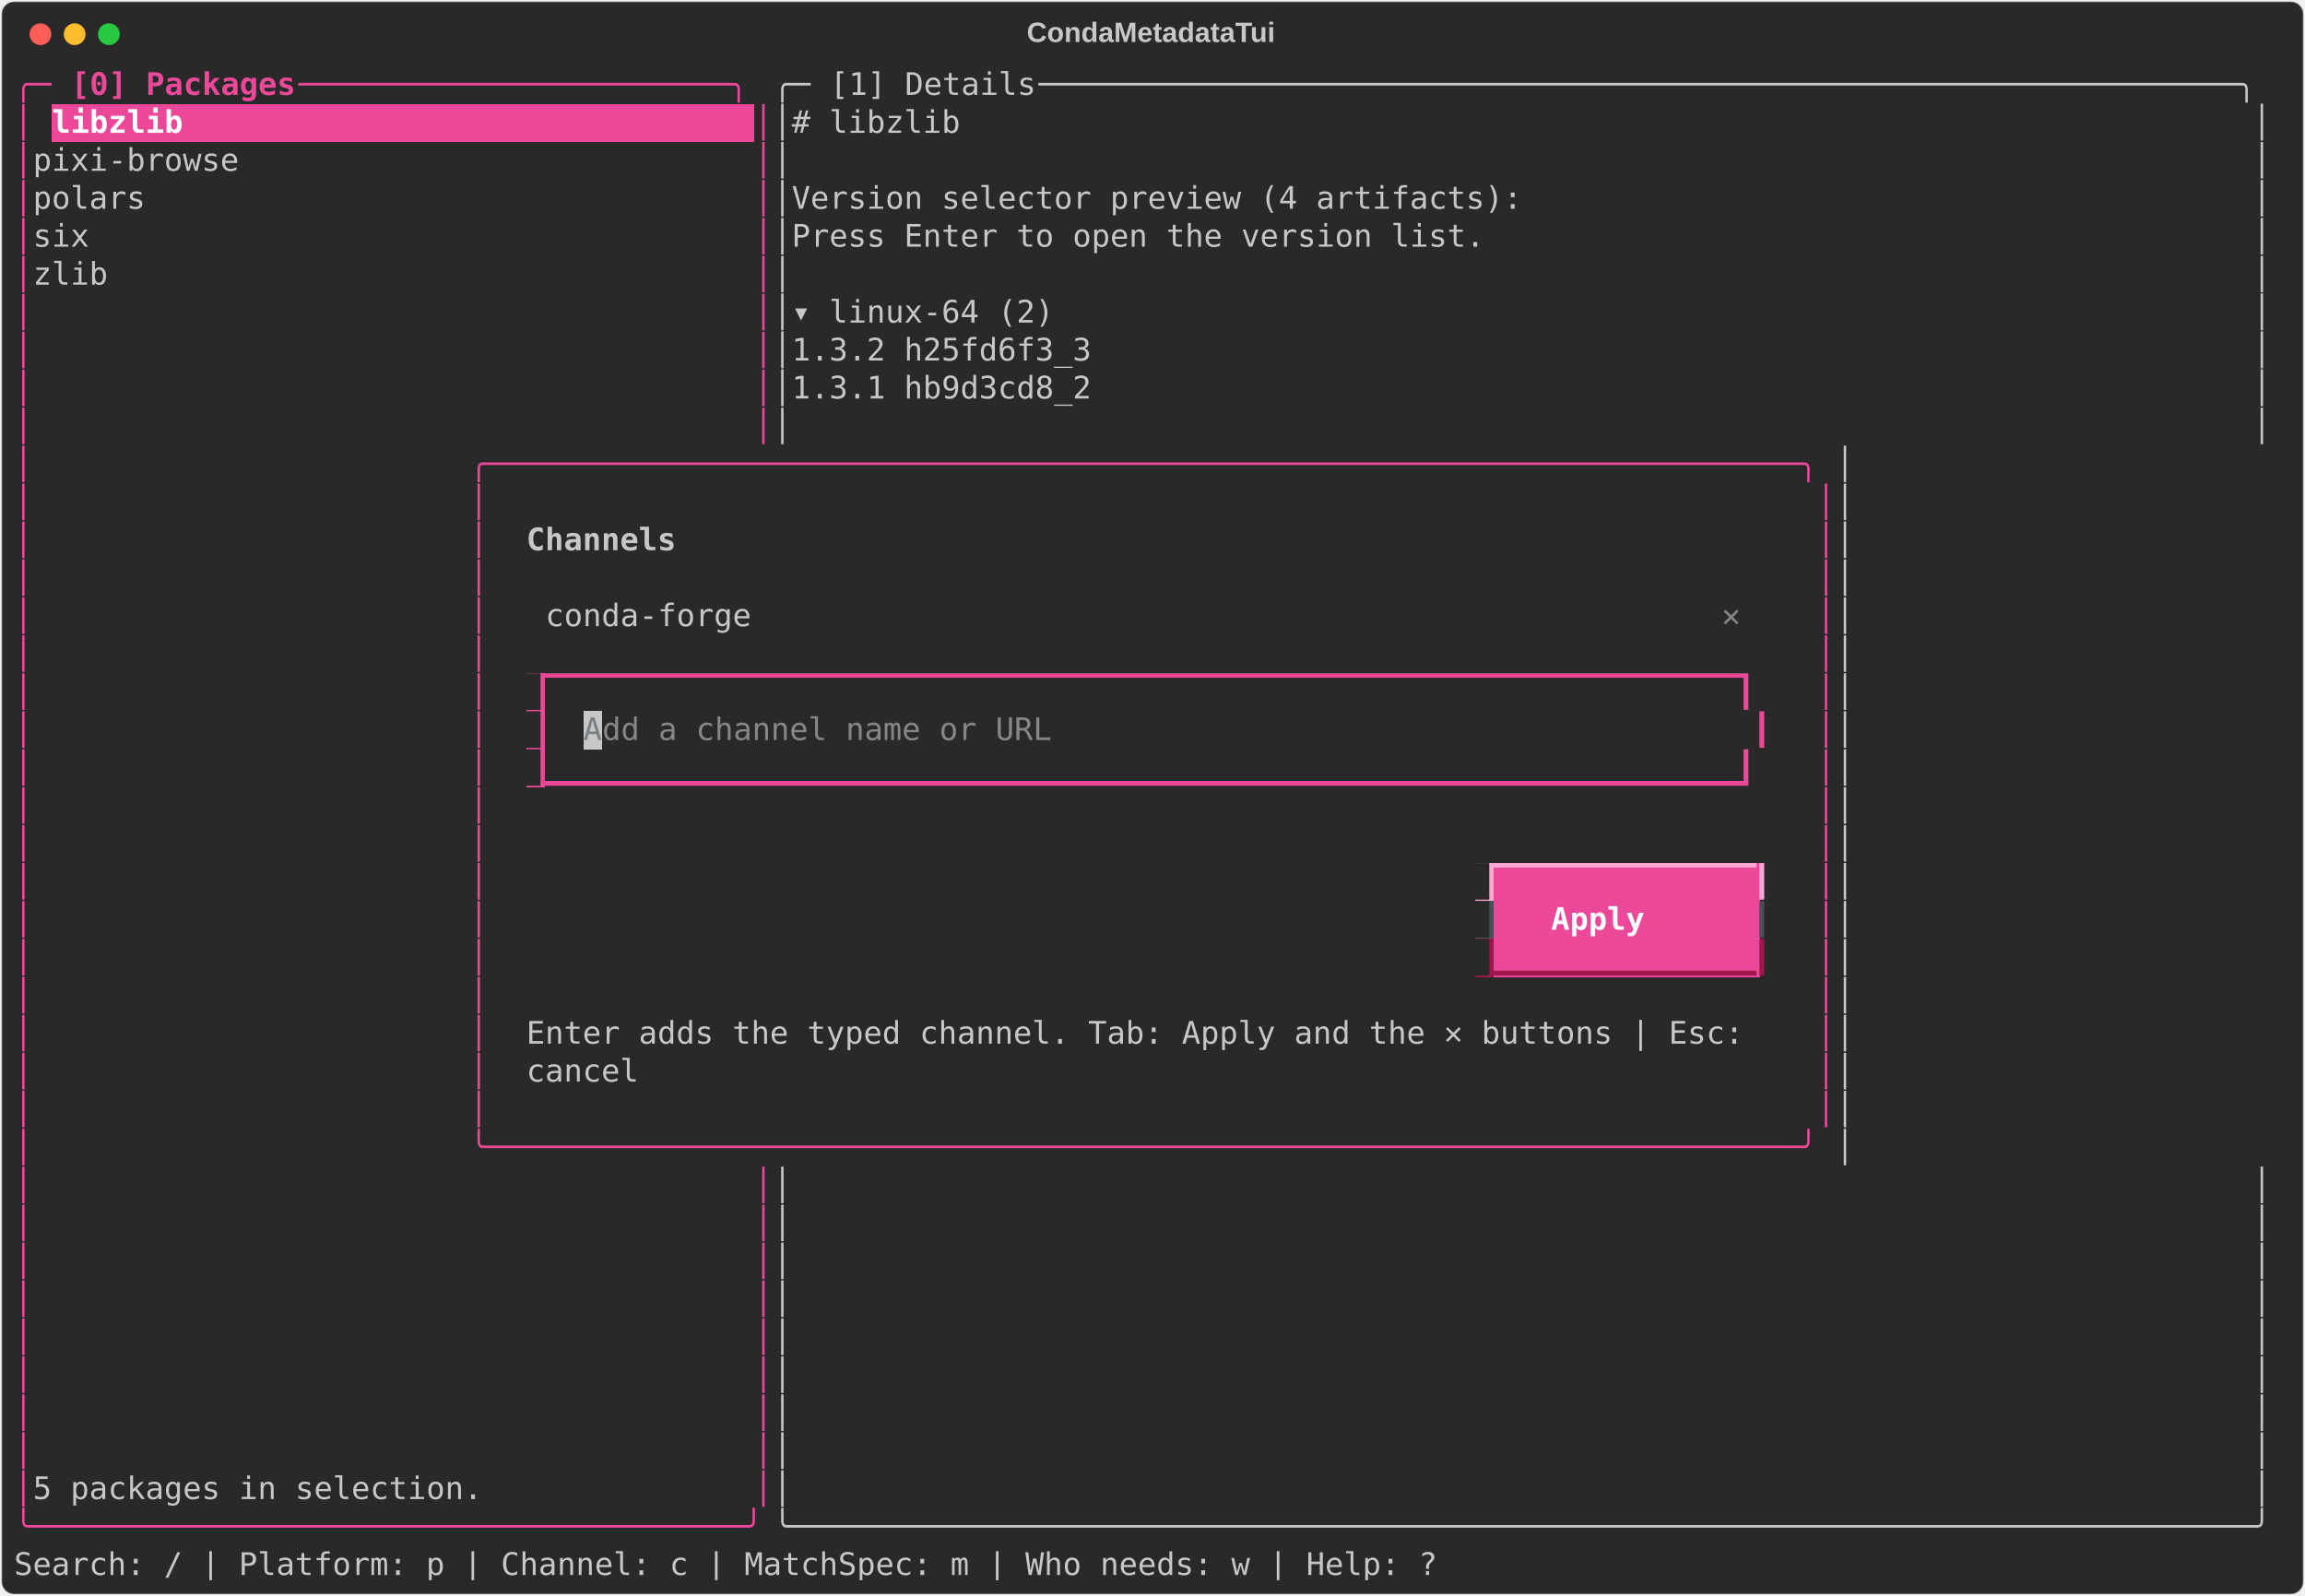
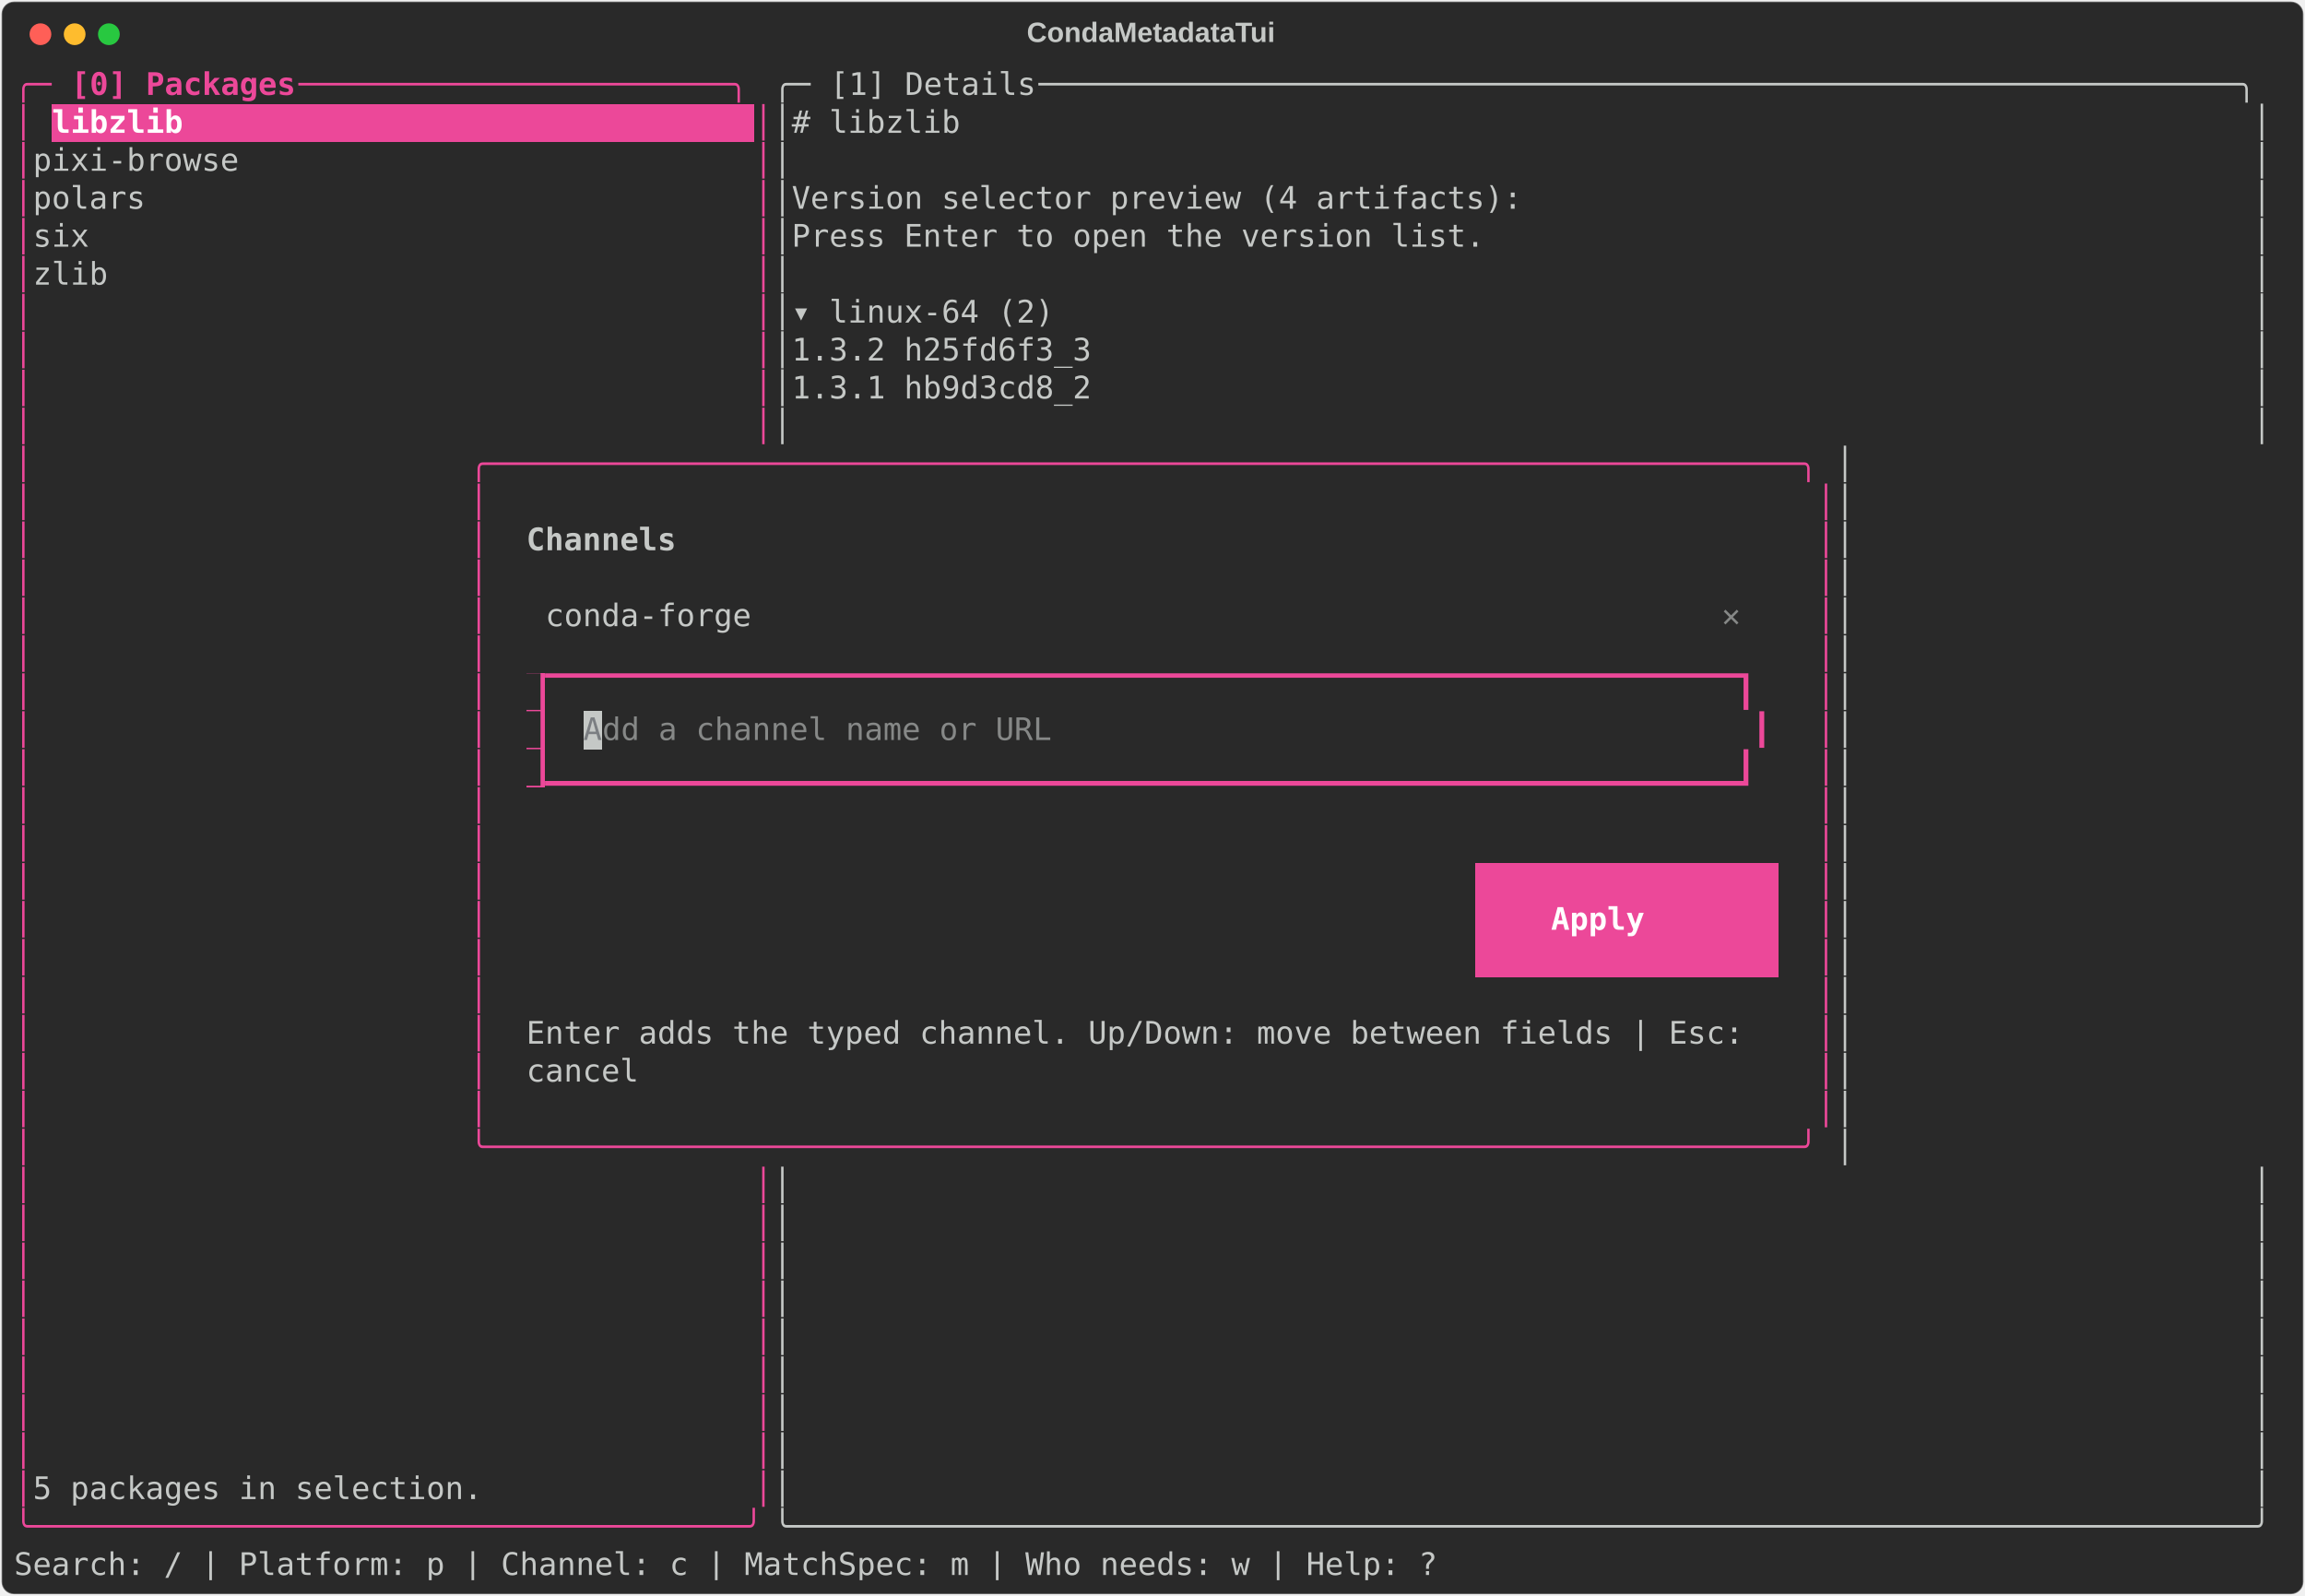
<svg xmlns="http://www.w3.org/2000/svg" class="rich-terminal" viewBox="0 0 1482 1026.0">
  <style>

    @font-face {
        font-family: "Fira Code";
        src: local("FiraCode-Regular"),
                url("https://cdnjs.cloudflare.com/ajax/libs/firacode/6.2.0/woff2/FiraCode-Regular.woff2") format("woff2"),
                url("https://cdnjs.cloudflare.com/ajax/libs/firacode/6.2.0/woff/FiraCode-Regular.woff") format("woff");
        font-style: normal;
        font-weight: 400;
    }
    @font-face {
        font-family: "Fira Code";
        src: local("FiraCode-Bold"),
                url("https://cdnjs.cloudflare.com/ajax/libs/firacode/6.2.0/woff2/FiraCode-Bold.woff2") format("woff2"),
                url("https://cdnjs.cloudflare.com/ajax/libs/firacode/6.2.0/woff/FiraCode-Bold.woff") format("woff");
        font-style: bold;
        font-weight: 700;
    }

    .terminal-matrix {
        font-family: Fira Code, monospace;
        font-size: 20px;
        line-height: 24.4px;
        font-variant-east-asian: full-width;
    }

    .terminal-title {
        font-size: 18px;
        font-weight: bold;
        font-family: arial;
    }

    .terminal-r1 { fill: #ec4899 }
.terminal-r2 { fill: #ec4899;font-weight: bold }
.terminal-r3 { fill: #c5c8c6 }
.terminal-r4 { fill: #ffffff;font-weight: bold }
.terminal-r5 { fill: #c5c8c6;font-weight: bold }
.terminal-r6 { fill: #868887;font-weight: bold }
.terminal-r7 { fill: #292929 }
.terminal-r8 { fill: #7b7e82 }
.terminal-r9 { fill: #868887 }
.terminal-r10 { fill: #cc555a }
- .terminal-r11 { fill: #f9a8d4 }
- .terminal-r12 { fill: #4b4e55 }
- .terminal-r13 { fill: #9d174d }
    </style>
  <defs>
    <clipPath id="terminal-clip-terminal">
      <rect x="0" y="0" width="1463.0" height="975.0" />
    </clipPath>
    <clipPath id="terminal-line-0">
      <rect x="0" y="1.5" width="1464" height="24.65" />
    </clipPath>
    <clipPath id="terminal-line-1">
      <rect x="0" y="25.9" width="1464" height="24.65" />
    </clipPath>
    <clipPath id="terminal-line-2">
      <rect x="0" y="50.3" width="1464" height="24.65" />
    </clipPath>
    <clipPath id="terminal-line-3">
      <rect x="0" y="74.7" width="1464" height="24.65" />
    </clipPath>
    <clipPath id="terminal-line-4">
      <rect x="0" y="99.1" width="1464" height="24.65" />
    </clipPath>
    <clipPath id="terminal-line-5">
      <rect x="0" y="123.5" width="1464" height="24.65" />
    </clipPath>
    <clipPath id="terminal-line-6">
      <rect x="0" y="147.9" width="1464" height="24.65" />
    </clipPath>
    <clipPath id="terminal-line-7">
      <rect x="0" y="172.3" width="1464" height="24.65" />
    </clipPath>
    <clipPath id="terminal-line-8">
      <rect x="0" y="196.7" width="1464" height="24.65" />
    </clipPath>
    <clipPath id="terminal-line-9">
      <rect x="0" y="221.1" width="1464" height="24.65" />
    </clipPath>
    <clipPath id="terminal-line-10">
      <rect x="0" y="245.5" width="1464" height="24.65" />
    </clipPath>
    <clipPath id="terminal-line-11">
      <rect x="0" y="269.9" width="1464" height="24.65" />
    </clipPath>
    <clipPath id="terminal-line-12">
      <rect x="0" y="294.3" width="1464" height="24.65" />
    </clipPath>
    <clipPath id="terminal-line-13">
      <rect x="0" y="318.7" width="1464" height="24.65" />
    </clipPath>
    <clipPath id="terminal-line-14">
      <rect x="0" y="343.1" width="1464" height="24.65" />
    </clipPath>
    <clipPath id="terminal-line-15">
      <rect x="0" y="367.5" width="1464" height="24.65" />
    </clipPath>
    <clipPath id="terminal-line-16">
      <rect x="0" y="391.9" width="1464" height="24.65" />
    </clipPath>
    <clipPath id="terminal-line-17">
      <rect x="0" y="416.3" width="1464" height="24.65" />
    </clipPath>
    <clipPath id="terminal-line-18">
      <rect x="0" y="440.7" width="1464" height="24.65" />
    </clipPath>
    <clipPath id="terminal-line-19">
      <rect x="0" y="465.1" width="1464" height="24.65" />
    </clipPath>
    <clipPath id="terminal-line-20">
      <rect x="0" y="489.5" width="1464" height="24.65" />
    </clipPath>
    <clipPath id="terminal-line-21">
      <rect x="0" y="513.9" width="1464" height="24.65" />
    </clipPath>
    <clipPath id="terminal-line-22">
      <rect x="0" y="538.3" width="1464" height="24.65" />
    </clipPath>
    <clipPath id="terminal-line-23">
      <rect x="0" y="562.7" width="1464" height="24.65" />
    </clipPath>
    <clipPath id="terminal-line-24">
      <rect x="0" y="587.1" width="1464" height="24.65" />
    </clipPath>
    <clipPath id="terminal-line-25">
      <rect x="0" y="611.5" width="1464" height="24.65" />
    </clipPath>
    <clipPath id="terminal-line-26">
      <rect x="0" y="635.9" width="1464" height="24.65" />
    </clipPath>
    <clipPath id="terminal-line-27">
      <rect x="0" y="660.3" width="1464" height="24.65" />
    </clipPath>
    <clipPath id="terminal-line-28">
      <rect x="0" y="684.7" width="1464" height="24.65" />
    </clipPath>
    <clipPath id="terminal-line-29">
      <rect x="0" y="709.1" width="1464" height="24.65" />
    </clipPath>
    <clipPath id="terminal-line-30">
      <rect x="0" y="733.5" width="1464" height="24.65" />
    </clipPath>
    <clipPath id="terminal-line-31">
      <rect x="0" y="757.9" width="1464" height="24.65" />
    </clipPath>
    <clipPath id="terminal-line-32">
      <rect x="0" y="782.3" width="1464" height="24.65" />
    </clipPath>
    <clipPath id="terminal-line-33">
      <rect x="0" y="806.7" width="1464" height="24.65" />
    </clipPath>
    <clipPath id="terminal-line-34">
      <rect x="0" y="831.1" width="1464" height="24.65" />
    </clipPath>
    <clipPath id="terminal-line-35">
      <rect x="0" y="855.5" width="1464" height="24.65" />
    </clipPath>
    <clipPath id="terminal-line-36">
      <rect x="0" y="879.9" width="1464" height="24.65" />
    </clipPath>
    <clipPath id="terminal-line-37">
      <rect x="0" y="904.3" width="1464" height="24.65" />
    </clipPath>
    <clipPath id="terminal-line-38">
      <rect x="0" y="928.7" width="1464" height="24.65" />
    </clipPath>
  </defs>
  <rect fill="#292929" stroke="rgba(255,255,255,0.35)" stroke-width="1" x="1" y="1" width="1480" height="1024" rx="8" />
  <text class="terminal-title" fill="#c5c8c6" text-anchor="middle" x="740" y="27">CondaMetadataTui</text>
  <g transform="translate(26,22)">
    <circle cx="0" cy="0" r="7" fill="#ff5f57" />
    <circle cx="22" cy="0" r="7" fill="#febc2e" />
    <circle cx="44" cy="0" r="7" fill="#28c840" />
  </g>
  <g transform="translate(9, 41)" clip-path="url(#terminal-clip-terminal)">
    <rect fill="#ec4899" x="24.4" y="25.9" width="451.4" height="24.65" shape-rendering="crispEdges" />
    <rect fill="#ec4899" x="329.4" y="391.9" width="12.2" height="24.65" shape-rendering="crispEdges" />
    <rect fill="#ec4899" x="329.4" y="416.3" width="12.2" height="24.65" shape-rendering="crispEdges" />
    <rect fill="#c5c8c6" x="366" y="416.3" width="12.2" height="24.65" shape-rendering="crispEdges" />
    <rect fill="#ec4899" x="329.4" y="440.7" width="12.2" height="24.65" shape-rendering="crispEdges" />
-     <rect fill="#f9a8d4" x="939.4" y="513.9" width="12.2" height="24.65" shape-rendering="crispEdges" />
-     <rect fill="#ec4899" x="951.6" y="513.9" width="170.8" height="24.65" shape-rendering="crispEdges" />
-     <rect fill="#4b4e55" x="939.4" y="538.3" width="12.2" height="24.65" shape-rendering="crispEdges" />
-     <rect fill="#ec4899" x="951.6" y="538.3" width="36.6" height="24.65" shape-rendering="crispEdges" />
+     <rect fill="#ec4899" x="939.4" y="513.9" width="24.4" height="24.65" shape-rendering="crispEdges" />
+     <rect fill="#ec4899" x="963.8" y="513.9" width="146.4" height="24.65" shape-rendering="crispEdges" />
+     <rect fill="#ec4899" x="1110.2" y="513.9" width="24.4" height="24.65" shape-rendering="crispEdges" />
+     <rect fill="#ec4899" x="939.4" y="538.3" width="48.8" height="24.65" shape-rendering="crispEdges" />
    <rect fill="#ec4899" x="988.2" y="538.3" width="85.4" height="24.65" shape-rendering="crispEdges" />
-     <rect fill="#ec4899" x="1073.6" y="538.3" width="48.8" height="24.65" shape-rendering="crispEdges" />
-     <rect fill="#9d174d" x="939.4" y="562.7" width="12.2" height="24.65" shape-rendering="crispEdges" />
-     <rect fill="#ec4899" x="951.6" y="562.7" width="170.8" height="24.65" shape-rendering="crispEdges" />
+     <rect fill="#ec4899" x="1073.6" y="538.3" width="61" height="24.65" shape-rendering="crispEdges" />
+     <rect fill="#ec4899" x="939.4" y="562.7" width="24.4" height="24.65" shape-rendering="crispEdges" />
+     <rect fill="#ec4899" x="963.8" y="562.7" width="146.4" height="24.65" shape-rendering="crispEdges" />
+     <rect fill="#ec4899" x="1110.2" y="562.7" width="24.4" height="24.65" shape-rendering="crispEdges" />
    <g class="terminal-matrix">
      <text class="terminal-r1" x="0" y="20" textLength="36.6" clip-path="url(#terminal-line-0)">╭─ </text>
      <text class="terminal-r2" x="36.6" y="20" textLength="146.4" clip-path="url(#terminal-line-0)">[0] Packages</text>
      <text class="terminal-r1" x="183" y="20" textLength="305" clip-path="url(#terminal-line-0)"> ───────────────────────╮</text>
      <text class="terminal-r3" x="488" y="20" textLength="36.6" clip-path="url(#terminal-line-0)">╭─ </text>
      <text class="terminal-r3" x="524.6" y="20" textLength="134.2" clip-path="url(#terminal-line-0)">[1] Details</text>
      <text class="terminal-r3" x="658.8" y="20" textLength="805.2" clip-path="url(#terminal-line-0)"> ────────────────────────────────────────────────────────────────╮</text>
      <text class="terminal-r3" x="1464" y="20" textLength="12.2" clip-path="url(#terminal-line-0)">
</text>
      <text class="terminal-r1" x="0" y="44.4" textLength="12.2" clip-path="url(#terminal-line-1)">│</text>
      <text class="terminal-r4" x="24.4" y="44.4" textLength="451.4" clip-path="url(#terminal-line-1)">libzlib                              </text>
      <text class="terminal-r1" x="475.8" y="44.4" textLength="12.2" clip-path="url(#terminal-line-1)">│</text>
      <text class="terminal-r3" x="488" y="44.4" textLength="976" clip-path="url(#terminal-line-1)">│# libzlib                                                                     │</text>
      <text class="terminal-r3" x="1464" y="44.4" textLength="12.2" clip-path="url(#terminal-line-1)">
</text>
      <text class="terminal-r1" x="0" y="68.8" textLength="12.2" clip-path="url(#terminal-line-2)">│</text>
      <text class="terminal-r3" x="12.2" y="68.8" textLength="463.6" clip-path="url(#terminal-line-2)"> pixi-browse                          </text>
      <text class="terminal-r1" x="475.8" y="68.8" textLength="12.2" clip-path="url(#terminal-line-2)">│</text>
      <text class="terminal-r3" x="488" y="68.8" textLength="976" clip-path="url(#terminal-line-2)">│                                                                              │</text>
      <text class="terminal-r3" x="1464" y="68.8" textLength="12.2" clip-path="url(#terminal-line-2)">
</text>
      <text class="terminal-r1" x="0" y="93.2" textLength="12.2" clip-path="url(#terminal-line-3)">│</text>
      <text class="terminal-r3" x="12.2" y="93.2" textLength="463.6" clip-path="url(#terminal-line-3)"> polars                               </text>
      <text class="terminal-r1" x="475.8" y="93.2" textLength="12.2" clip-path="url(#terminal-line-3)">│</text>
      <text class="terminal-r3" x="488" y="93.2" textLength="976" clip-path="url(#terminal-line-3)">│Version selector preview (4 artifacts):                                       │</text>
      <text class="terminal-r3" x="1464" y="93.2" textLength="12.2" clip-path="url(#terminal-line-3)">
</text>
      <text class="terminal-r1" x="0" y="117.6" textLength="12.2" clip-path="url(#terminal-line-4)">│</text>
      <text class="terminal-r3" x="12.2" y="117.6" textLength="463.6" clip-path="url(#terminal-line-4)"> six                                  </text>
      <text class="terminal-r1" x="475.8" y="117.6" textLength="12.2" clip-path="url(#terminal-line-4)">│</text>
      <text class="terminal-r3" x="488" y="117.6" textLength="976" clip-path="url(#terminal-line-4)">│Press Enter to open the version list.                                         │</text>
      <text class="terminal-r3" x="1464" y="117.6" textLength="12.2" clip-path="url(#terminal-line-4)">
</text>
      <text class="terminal-r1" x="0" y="142" textLength="12.2" clip-path="url(#terminal-line-5)">│</text>
      <text class="terminal-r3" x="12.2" y="142" textLength="463.6" clip-path="url(#terminal-line-5)"> zlib                                 </text>
      <text class="terminal-r1" x="475.8" y="142" textLength="12.2" clip-path="url(#terminal-line-5)">│</text>
      <text class="terminal-r3" x="488" y="142" textLength="976" clip-path="url(#terminal-line-5)">│                                                                              │</text>
      <text class="terminal-r3" x="1464" y="142" textLength="12.2" clip-path="url(#terminal-line-5)">
</text>
      <text class="terminal-r1" x="0" y="166.4" textLength="12.2" clip-path="url(#terminal-line-6)">│</text>
      <text class="terminal-r1" x="475.8" y="166.4" textLength="12.2" clip-path="url(#terminal-line-6)">│</text>
      <text class="terminal-r3" x="488" y="166.4" textLength="976" clip-path="url(#terminal-line-6)">│▾ linux-64 (2)                                                                │</text>
      <text class="terminal-r3" x="1464" y="166.4" textLength="12.2" clip-path="url(#terminal-line-6)">
</text>
      <text class="terminal-r1" x="0" y="190.8" textLength="12.2" clip-path="url(#terminal-line-7)">│</text>
      <text class="terminal-r1" x="475.8" y="190.8" textLength="12.2" clip-path="url(#terminal-line-7)">│</text>
      <text class="terminal-r3" x="488" y="190.8" textLength="976" clip-path="url(#terminal-line-7)">│1.3.2 h25fd6f3_3                                                              │</text>
      <text class="terminal-r3" x="1464" y="190.8" textLength="12.2" clip-path="url(#terminal-line-7)">
</text>
      <text class="terminal-r1" x="0" y="215.2" textLength="12.2" clip-path="url(#terminal-line-8)">│</text>
      <text class="terminal-r1" x="475.8" y="215.2" textLength="12.2" clip-path="url(#terminal-line-8)">│</text>
      <text class="terminal-r3" x="488" y="215.2" textLength="976" clip-path="url(#terminal-line-8)">│1.3.1 hb9d3cd8_2                                                              │</text>
      <text class="terminal-r3" x="1464" y="215.2" textLength="12.2" clip-path="url(#terminal-line-8)">
</text>
      <text class="terminal-r1" x="0" y="239.6" textLength="12.2" clip-path="url(#terminal-line-9)">│</text>
      <text class="terminal-r1" x="475.8" y="239.6" textLength="12.2" clip-path="url(#terminal-line-9)">│</text>
      <text class="terminal-r3" x="488" y="239.6" textLength="976" clip-path="url(#terminal-line-9)">│                                                                              │</text>
      <text class="terminal-r3" x="1464" y="239.6" textLength="12.2" clip-path="url(#terminal-line-9)">
</text>
      <text class="terminal-r1" x="0" y="264" textLength="12.2" clip-path="url(#terminal-line-10)">│</text>
      <text class="terminal-r1" x="292.8" y="264" textLength="878.4" clip-path="url(#terminal-line-10)">╭──────────────────────────────────────────────────────────────────────╮</text>
      <text class="terminal-r3" x="1171.2" y="264" textLength="292.8" clip-path="url(#terminal-line-10)">                       │</text>
      <text class="terminal-r3" x="1464" y="264" textLength="12.2" clip-path="url(#terminal-line-10)">
</text>
      <text class="terminal-r1" x="0" y="288.4" textLength="12.2" clip-path="url(#terminal-line-11)">│</text>
      <text class="terminal-r1" x="292.8" y="288.4" textLength="12.2" clip-path="url(#terminal-line-11)">│</text>
      <text class="terminal-r1" x="1159" y="288.4" textLength="12.2" clip-path="url(#terminal-line-11)">│</text>
      <text class="terminal-r3" x="1171.2" y="288.4" textLength="292.8" clip-path="url(#terminal-line-11)">                       │</text>
      <text class="terminal-r3" x="1464" y="288.4" textLength="12.2" clip-path="url(#terminal-line-11)">
</text>
      <text class="terminal-r1" x="0" y="312.8" textLength="12.2" clip-path="url(#terminal-line-12)">│</text>
      <text class="terminal-r1" x="292.8" y="312.8" textLength="12.2" clip-path="url(#terminal-line-12)">│</text>
      <text class="terminal-r5" x="329.4" y="312.8" textLength="97.6" clip-path="url(#terminal-line-12)">Channels</text>
      <text class="terminal-r1" x="1159" y="312.8" textLength="12.2" clip-path="url(#terminal-line-12)">│</text>
      <text class="terminal-r3" x="1171.2" y="312.8" textLength="292.8" clip-path="url(#terminal-line-12)">                       │</text>
      <text class="terminal-r3" x="1464" y="312.8" textLength="12.2" clip-path="url(#terminal-line-12)">
</text>
      <text class="terminal-r1" x="0" y="337.2" textLength="12.2" clip-path="url(#terminal-line-13)">│</text>
      <text class="terminal-r1" x="292.8" y="337.2" textLength="12.2" clip-path="url(#terminal-line-13)">│</text>
      <text class="terminal-r1" x="1159" y="337.2" textLength="12.2" clip-path="url(#terminal-line-13)">│</text>
      <text class="terminal-r3" x="1171.2" y="337.2" textLength="292.8" clip-path="url(#terminal-line-13)">                       │</text>
      <text class="terminal-r3" x="1464" y="337.2" textLength="12.2" clip-path="url(#terminal-line-13)">
</text>
      <text class="terminal-r1" x="0" y="361.6" textLength="12.2" clip-path="url(#terminal-line-14)">│</text>
      <text class="terminal-r1" x="292.8" y="361.6" textLength="12.2" clip-path="url(#terminal-line-14)">│</text>
      <text class="terminal-r3" x="341.6" y="361.6" textLength="134.2" clip-path="url(#terminal-line-14)">conda-forge</text>
      <text class="terminal-r6" x="1098" y="361.6" textLength="36.6" clip-path="url(#terminal-line-14)"> ✕ </text>
      <text class="terminal-r1" x="1159" y="361.6" textLength="12.2" clip-path="url(#terminal-line-14)">│</text>
      <text class="terminal-r3" x="1171.2" y="361.6" textLength="292.8" clip-path="url(#terminal-line-14)">                       │</text>
      <text class="terminal-r3" x="1464" y="361.6" textLength="12.2" clip-path="url(#terminal-line-14)">
</text>
      <text class="terminal-r1" x="0" y="386" textLength="12.2" clip-path="url(#terminal-line-15)">│</text>
      <text class="terminal-r1" x="292.8" y="386" textLength="12.2" clip-path="url(#terminal-line-15)">│</text>
      <text class="terminal-r1" x="1159" y="386" textLength="12.2" clip-path="url(#terminal-line-15)">│</text>
      <text class="terminal-r3" x="1171.2" y="386" textLength="292.8" clip-path="url(#terminal-line-15)">                       │</text>
      <text class="terminal-r3" x="1464" y="386" textLength="12.2" clip-path="url(#terminal-line-15)">
</text>
      <text class="terminal-r1" x="0" y="410.4" textLength="12.2" clip-path="url(#terminal-line-16)">│</text>
      <text class="terminal-r1" x="292.8" y="410.4" textLength="12.2" clip-path="url(#terminal-line-16)">│</text>
      <text class="terminal-r7" x="329.4" y="410.4" textLength="12.2" clip-path="url(#terminal-line-16)">▊</text>
      <text class="terminal-r1" x="341.6" y="410.4" textLength="793" clip-path="url(#terminal-line-16)">▔▔▔▔▔▔▔▔▔▔▔▔▔▔▔▔▔▔▔▔▔▔▔▔▔▔▔▔▔▔▔▔▔▔▔▔▔▔▔▔▔▔▔▔▔▔▔▔▔▔▔▔▔▔▔▔▔▔▔▔▔▔▔▔▎</text>
      <text class="terminal-r1" x="1159" y="410.4" textLength="12.2" clip-path="url(#terminal-line-16)">│</text>
      <text class="terminal-r3" x="1171.2" y="410.4" textLength="292.8" clip-path="url(#terminal-line-16)">                       │</text>
      <text class="terminal-r3" x="1464" y="410.4" textLength="12.2" clip-path="url(#terminal-line-16)">
</text>
      <text class="terminal-r1" x="0" y="434.8" textLength="12.2" clip-path="url(#terminal-line-17)">│</text>
      <text class="terminal-r1" x="292.8" y="434.8" textLength="12.2" clip-path="url(#terminal-line-17)">│</text>
      <text class="terminal-r7" x="329.4" y="434.8" textLength="12.2" clip-path="url(#terminal-line-17)">▊</text>
      <text class="terminal-r8" x="366" y="434.8" textLength="12.2" clip-path="url(#terminal-line-17)">A</text>
      <text class="terminal-r9" x="378.2" y="434.8" textLength="292.8" clip-path="url(#terminal-line-17)">dd a channel name or URL</text>
      <text class="terminal-r1" x="1122.4" y="434.8" textLength="12.2" clip-path="url(#terminal-line-17)">▎</text>
      <text class="terminal-r1" x="1159" y="434.8" textLength="12.2" clip-path="url(#terminal-line-17)">│</text>
      <text class="terminal-r3" x="1171.2" y="434.8" textLength="292.8" clip-path="url(#terminal-line-17)">                       │</text>
      <text class="terminal-r3" x="1464" y="434.8" textLength="12.2" clip-path="url(#terminal-line-17)">
</text>
      <text class="terminal-r1" x="0" y="459.2" textLength="12.2" clip-path="url(#terminal-line-18)">│</text>
      <text class="terminal-r1" x="292.8" y="459.2" textLength="12.2" clip-path="url(#terminal-line-18)">│</text>
      <text class="terminal-r7" x="329.4" y="459.2" textLength="12.2" clip-path="url(#terminal-line-18)">▊</text>
      <text class="terminal-r1" x="341.6" y="459.2" textLength="793" clip-path="url(#terminal-line-18)">▁▁▁▁▁▁▁▁▁▁▁▁▁▁▁▁▁▁▁▁▁▁▁▁▁▁▁▁▁▁▁▁▁▁▁▁▁▁▁▁▁▁▁▁▁▁▁▁▁▁▁▁▁▁▁▁▁▁▁▁▁▁▁▁▎</text>
      <text class="terminal-r1" x="1159" y="459.2" textLength="12.2" clip-path="url(#terminal-line-18)">│</text>
      <text class="terminal-r3" x="1171.2" y="459.2" textLength="292.8" clip-path="url(#terminal-line-18)">                       │</text>
      <text class="terminal-r3" x="1464" y="459.2" textLength="12.2" clip-path="url(#terminal-line-18)">
</text>
      <text class="terminal-r1" x="0" y="483.6" textLength="12.2" clip-path="url(#terminal-line-19)">│</text>
      <text class="terminal-r1" x="292.8" y="483.6" textLength="12.2" clip-path="url(#terminal-line-19)">│</text>
      <text class="terminal-r1" x="1159" y="483.6" textLength="12.2" clip-path="url(#terminal-line-19)">│</text>
      <text class="terminal-r3" x="1171.2" y="483.6" textLength="292.8" clip-path="url(#terminal-line-19)">                       │</text>
      <text class="terminal-r3" x="1464" y="483.6" textLength="12.2" clip-path="url(#terminal-line-19)">
</text>
      <text class="terminal-r1" x="0" y="508" textLength="12.2" clip-path="url(#terminal-line-20)">│</text>
      <text class="terminal-r1" x="292.8" y="508" textLength="12.2" clip-path="url(#terminal-line-20)">│</text>
      <text class="terminal-r1" x="1159" y="508" textLength="12.2" clip-path="url(#terminal-line-20)">│</text>
      <text class="terminal-r3" x="1171.2" y="508" textLength="292.8" clip-path="url(#terminal-line-20)">                       │</text>
      <text class="terminal-r3" x="1464" y="508" textLength="12.2" clip-path="url(#terminal-line-20)">
</text>
      <text class="terminal-r1" x="0" y="532.4" textLength="12.2" clip-path="url(#terminal-line-21)">│</text>
      <text class="terminal-r1" x="292.8" y="532.4" textLength="12.2" clip-path="url(#terminal-line-21)">│</text>
-       <text class="terminal-r7" x="939.4" y="532.4" textLength="12.2" clip-path="url(#terminal-line-21)">▊</text>
-       <text class="terminal-r11" x="951.6" y="532.4" textLength="170.8" clip-path="url(#terminal-line-21)">▔▔▔▔▔▔▔▔▔▔▔▔▔▔</text>
-       <text class="terminal-r11" x="1122.4" y="532.4" textLength="12.2" clip-path="url(#terminal-line-21)">▎</text>
      <text class="terminal-r1" x="1159" y="532.4" textLength="12.2" clip-path="url(#terminal-line-21)">│</text>
      <text class="terminal-r3" x="1171.2" y="532.4" textLength="292.8" clip-path="url(#terminal-line-21)">                       │</text>
      <text class="terminal-r3" x="1464" y="532.4" textLength="12.2" clip-path="url(#terminal-line-21)">
</text>
      <text class="terminal-r1" x="0" y="556.8" textLength="12.2" clip-path="url(#terminal-line-22)">│</text>
      <text class="terminal-r1" x="292.8" y="556.8" textLength="12.2" clip-path="url(#terminal-line-22)">│</text>
-       <text class="terminal-r7" x="939.4" y="556.8" textLength="12.2" clip-path="url(#terminal-line-22)">▊</text>
      <text class="terminal-r4" x="988.2" y="556.8" textLength="85.4" clip-path="url(#terminal-line-22)"> Apply </text>
-       <text class="terminal-r12" x="1122.4" y="556.8" textLength="12.2" clip-path="url(#terminal-line-22)">▎</text>
      <text class="terminal-r1" x="1159" y="556.8" textLength="12.2" clip-path="url(#terminal-line-22)">│</text>
      <text class="terminal-r3" x="1171.2" y="556.8" textLength="292.8" clip-path="url(#terminal-line-22)">                       │</text>
      <text class="terminal-r3" x="1464" y="556.8" textLength="12.2" clip-path="url(#terminal-line-22)">
</text>
      <text class="terminal-r1" x="0" y="581.2" textLength="12.2" clip-path="url(#terminal-line-23)">│</text>
      <text class="terminal-r1" x="292.8" y="581.2" textLength="12.2" clip-path="url(#terminal-line-23)">│</text>
-       <text class="terminal-r7" x="939.4" y="581.2" textLength="12.2" clip-path="url(#terminal-line-23)">▊</text>
-       <text class="terminal-r13" x="951.6" y="581.2" textLength="170.8" clip-path="url(#terminal-line-23)">▁▁▁▁▁▁▁▁▁▁▁▁▁▁</text>
-       <text class="terminal-r13" x="1122.4" y="581.2" textLength="12.2" clip-path="url(#terminal-line-23)">▎</text>
      <text class="terminal-r1" x="1159" y="581.2" textLength="12.2" clip-path="url(#terminal-line-23)">│</text>
      <text class="terminal-r3" x="1171.2" y="581.2" textLength="292.8" clip-path="url(#terminal-line-23)">                       │</text>
      <text class="terminal-r3" x="1464" y="581.2" textLength="12.2" clip-path="url(#terminal-line-23)">
</text>
      <text class="terminal-r1" x="0" y="605.6" textLength="12.2" clip-path="url(#terminal-line-24)">│</text>
      <text class="terminal-r1" x="292.8" y="605.6" textLength="12.2" clip-path="url(#terminal-line-24)">│</text>
      <text class="terminal-r1" x="1159" y="605.6" textLength="12.2" clip-path="url(#terminal-line-24)">│</text>
      <text class="terminal-r3" x="1171.2" y="605.6" textLength="292.8" clip-path="url(#terminal-line-24)">                       │</text>
      <text class="terminal-r3" x="1464" y="605.6" textLength="12.2" clip-path="url(#terminal-line-24)">
</text>
      <text class="terminal-r1" x="0" y="630" textLength="12.2" clip-path="url(#terminal-line-25)">│</text>
      <text class="terminal-r1" x="292.8" y="630" textLength="12.2" clip-path="url(#terminal-line-25)">│</text>
-       <text class="terminal-r3" x="329.4" y="630" textLength="793" clip-path="url(#terminal-line-25)">Enter adds the typed channel. Tab: Apply and the ✕ buttons | Esc:</text>
+       <text class="terminal-r3" x="329.4" y="630" textLength="793" clip-path="url(#terminal-line-25)">Enter adds the typed channel. Up/Down: move between fields | Esc:</text>
      <text class="terminal-r1" x="1159" y="630" textLength="12.2" clip-path="url(#terminal-line-25)">│</text>
      <text class="terminal-r3" x="1171.2" y="630" textLength="292.8" clip-path="url(#terminal-line-25)">                       │</text>
      <text class="terminal-r3" x="1464" y="630" textLength="12.2" clip-path="url(#terminal-line-25)">
</text>
      <text class="terminal-r1" x="0" y="654.4" textLength="12.2" clip-path="url(#terminal-line-26)">│</text>
      <text class="terminal-r1" x="292.8" y="654.4" textLength="12.2" clip-path="url(#terminal-line-26)">│</text>
      <text class="terminal-r3" x="329.4" y="654.4" textLength="73.2" clip-path="url(#terminal-line-26)">cancel</text>
      <text class="terminal-r1" x="1159" y="654.4" textLength="12.2" clip-path="url(#terminal-line-26)">│</text>
      <text class="terminal-r3" x="1171.2" y="654.4" textLength="292.8" clip-path="url(#terminal-line-26)">                       │</text>
      <text class="terminal-r3" x="1464" y="654.4" textLength="12.2" clip-path="url(#terminal-line-26)">
</text>
      <text class="terminal-r1" x="0" y="678.8" textLength="12.2" clip-path="url(#terminal-line-27)">│</text>
      <text class="terminal-r1" x="292.8" y="678.8" textLength="12.2" clip-path="url(#terminal-line-27)">│</text>
      <text class="terminal-r1" x="1159" y="678.8" textLength="12.2" clip-path="url(#terminal-line-27)">│</text>
      <text class="terminal-r3" x="1171.2" y="678.8" textLength="292.8" clip-path="url(#terminal-line-27)">                       │</text>
      <text class="terminal-r3" x="1464" y="678.8" textLength="12.2" clip-path="url(#terminal-line-27)">
</text>
      <text class="terminal-r1" x="0" y="703.2" textLength="12.2" clip-path="url(#terminal-line-28)">│</text>
      <text class="terminal-r1" x="292.8" y="703.2" textLength="878.4" clip-path="url(#terminal-line-28)">╰──────────────────────────────────────────────────────────────────────╯</text>
      <text class="terminal-r3" x="1171.2" y="703.2" textLength="292.8" clip-path="url(#terminal-line-28)">                       │</text>
      <text class="terminal-r3" x="1464" y="703.2" textLength="12.2" clip-path="url(#terminal-line-28)">
</text>
      <text class="terminal-r1" x="0" y="727.6" textLength="12.2" clip-path="url(#terminal-line-29)">│</text>
      <text class="terminal-r1" x="475.8" y="727.6" textLength="12.2" clip-path="url(#terminal-line-29)">│</text>
      <text class="terminal-r3" x="488" y="727.6" textLength="976" clip-path="url(#terminal-line-29)">│                                                                              │</text>
      <text class="terminal-r3" x="1464" y="727.6" textLength="12.2" clip-path="url(#terminal-line-29)">
</text>
      <text class="terminal-r1" x="0" y="752" textLength="12.2" clip-path="url(#terminal-line-30)">│</text>
      <text class="terminal-r1" x="475.8" y="752" textLength="12.2" clip-path="url(#terminal-line-30)">│</text>
      <text class="terminal-r3" x="488" y="752" textLength="976" clip-path="url(#terminal-line-30)">│                                                                              │</text>
      <text class="terminal-r3" x="1464" y="752" textLength="12.2" clip-path="url(#terminal-line-30)">
</text>
      <text class="terminal-r1" x="0" y="776.4" textLength="12.2" clip-path="url(#terminal-line-31)">│</text>
      <text class="terminal-r1" x="475.8" y="776.4" textLength="12.2" clip-path="url(#terminal-line-31)">│</text>
      <text class="terminal-r3" x="488" y="776.4" textLength="976" clip-path="url(#terminal-line-31)">│                                                                              │</text>
      <text class="terminal-r3" x="1464" y="776.4" textLength="12.2" clip-path="url(#terminal-line-31)">
</text>
      <text class="terminal-r1" x="0" y="800.8" textLength="12.2" clip-path="url(#terminal-line-32)">│</text>
      <text class="terminal-r1" x="475.8" y="800.8" textLength="12.2" clip-path="url(#terminal-line-32)">│</text>
      <text class="terminal-r3" x="488" y="800.8" textLength="976" clip-path="url(#terminal-line-32)">│                                                                              │</text>
      <text class="terminal-r3" x="1464" y="800.8" textLength="12.2" clip-path="url(#terminal-line-32)">
</text>
      <text class="terminal-r1" x="0" y="825.2" textLength="12.2" clip-path="url(#terminal-line-33)">│</text>
      <text class="terminal-r1" x="475.8" y="825.2" textLength="12.2" clip-path="url(#terminal-line-33)">│</text>
      <text class="terminal-r3" x="488" y="825.2" textLength="976" clip-path="url(#terminal-line-33)">│                                                                              │</text>
      <text class="terminal-r3" x="1464" y="825.2" textLength="12.2" clip-path="url(#terminal-line-33)">
</text>
      <text class="terminal-r1" x="0" y="849.6" textLength="12.2" clip-path="url(#terminal-line-34)">│</text>
      <text class="terminal-r1" x="475.8" y="849.6" textLength="12.2" clip-path="url(#terminal-line-34)">│</text>
      <text class="terminal-r3" x="488" y="849.6" textLength="976" clip-path="url(#terminal-line-34)">│                                                                              │</text>
      <text class="terminal-r3" x="1464" y="849.6" textLength="12.2" clip-path="url(#terminal-line-34)">
</text>
      <text class="terminal-r1" x="0" y="874" textLength="12.2" clip-path="url(#terminal-line-35)">│</text>
      <text class="terminal-r1" x="475.8" y="874" textLength="12.2" clip-path="url(#terminal-line-35)">│</text>
      <text class="terminal-r3" x="488" y="874" textLength="976" clip-path="url(#terminal-line-35)">│                                                                              │</text>
      <text class="terminal-r3" x="1464" y="874" textLength="12.2" clip-path="url(#terminal-line-35)">
</text>
      <text class="terminal-r1" x="0" y="898.4" textLength="12.2" clip-path="url(#terminal-line-36)">│</text>
      <text class="terminal-r1" x="475.8" y="898.4" textLength="12.2" clip-path="url(#terminal-line-36)">│</text>
      <text class="terminal-r3" x="488" y="898.4" textLength="976" clip-path="url(#terminal-line-36)">│                                                                              │</text>
      <text class="terminal-r3" x="1464" y="898.4" textLength="12.2" clip-path="url(#terminal-line-36)">
</text>
      <text class="terminal-r1" x="0" y="922.8" textLength="12.2" clip-path="url(#terminal-line-37)">│</text>
      <text class="terminal-r3" x="12.2" y="922.8" textLength="463.6" clip-path="url(#terminal-line-37)">5 packages in selection.              </text>
      <text class="terminal-r1" x="475.8" y="922.8" textLength="12.2" clip-path="url(#terminal-line-37)">│</text>
      <text class="terminal-r3" x="488" y="922.8" textLength="976" clip-path="url(#terminal-line-37)">│                                                                              │</text>
      <text class="terminal-r3" x="1464" y="922.8" textLength="12.2" clip-path="url(#terminal-line-37)">
</text>
      <text class="terminal-r1" x="0" y="947.2" textLength="488" clip-path="url(#terminal-line-38)">╰──────────────────────────────────────╯</text>
      <text class="terminal-r3" x="488" y="947.2" textLength="976" clip-path="url(#terminal-line-38)">╰──────────────────────────────────────────────────────────────────────────────╯</text>
      <text class="terminal-r3" x="1464" y="947.2" textLength="12.2" clip-path="url(#terminal-line-38)">
</text>
      <text class="terminal-r3" x="0" y="971.6" textLength="1464" clip-path="url(#terminal-line-39)">Search: / | Platform: p | Channel: c | MatchSpec: m | Who needs: w | Help: ?                                            </text>
    </g>
  </g>
</svg>
